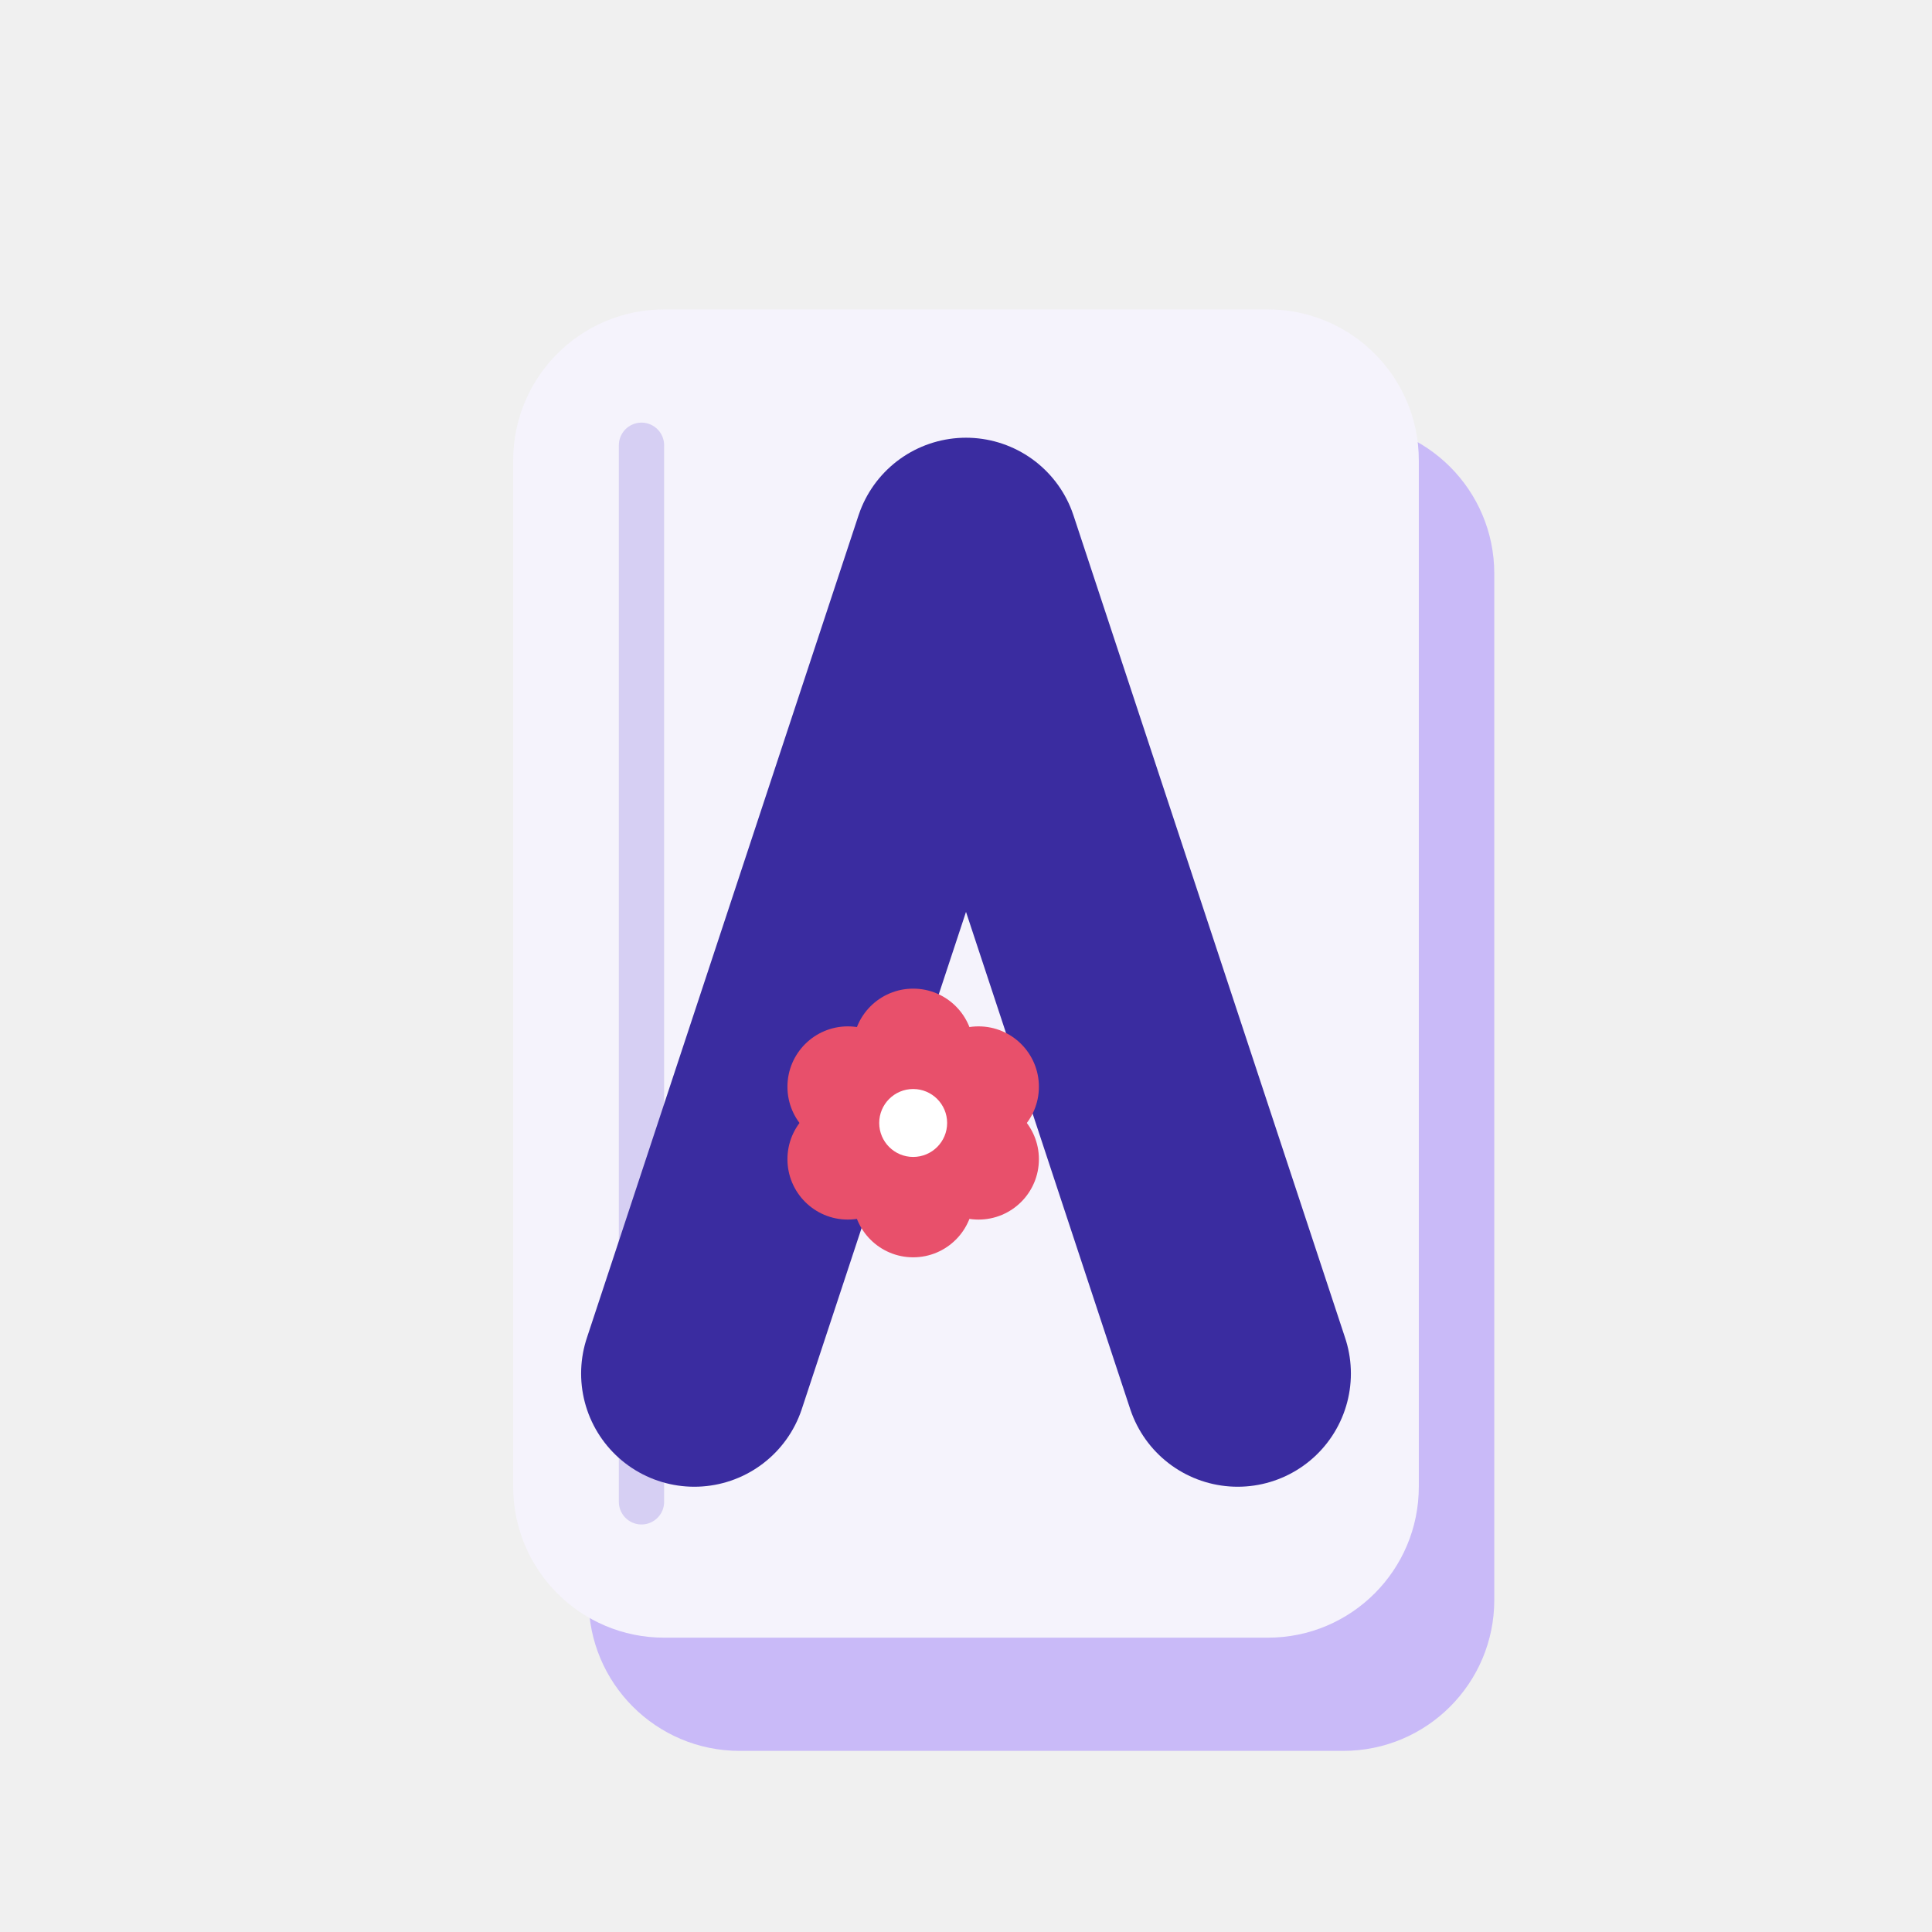
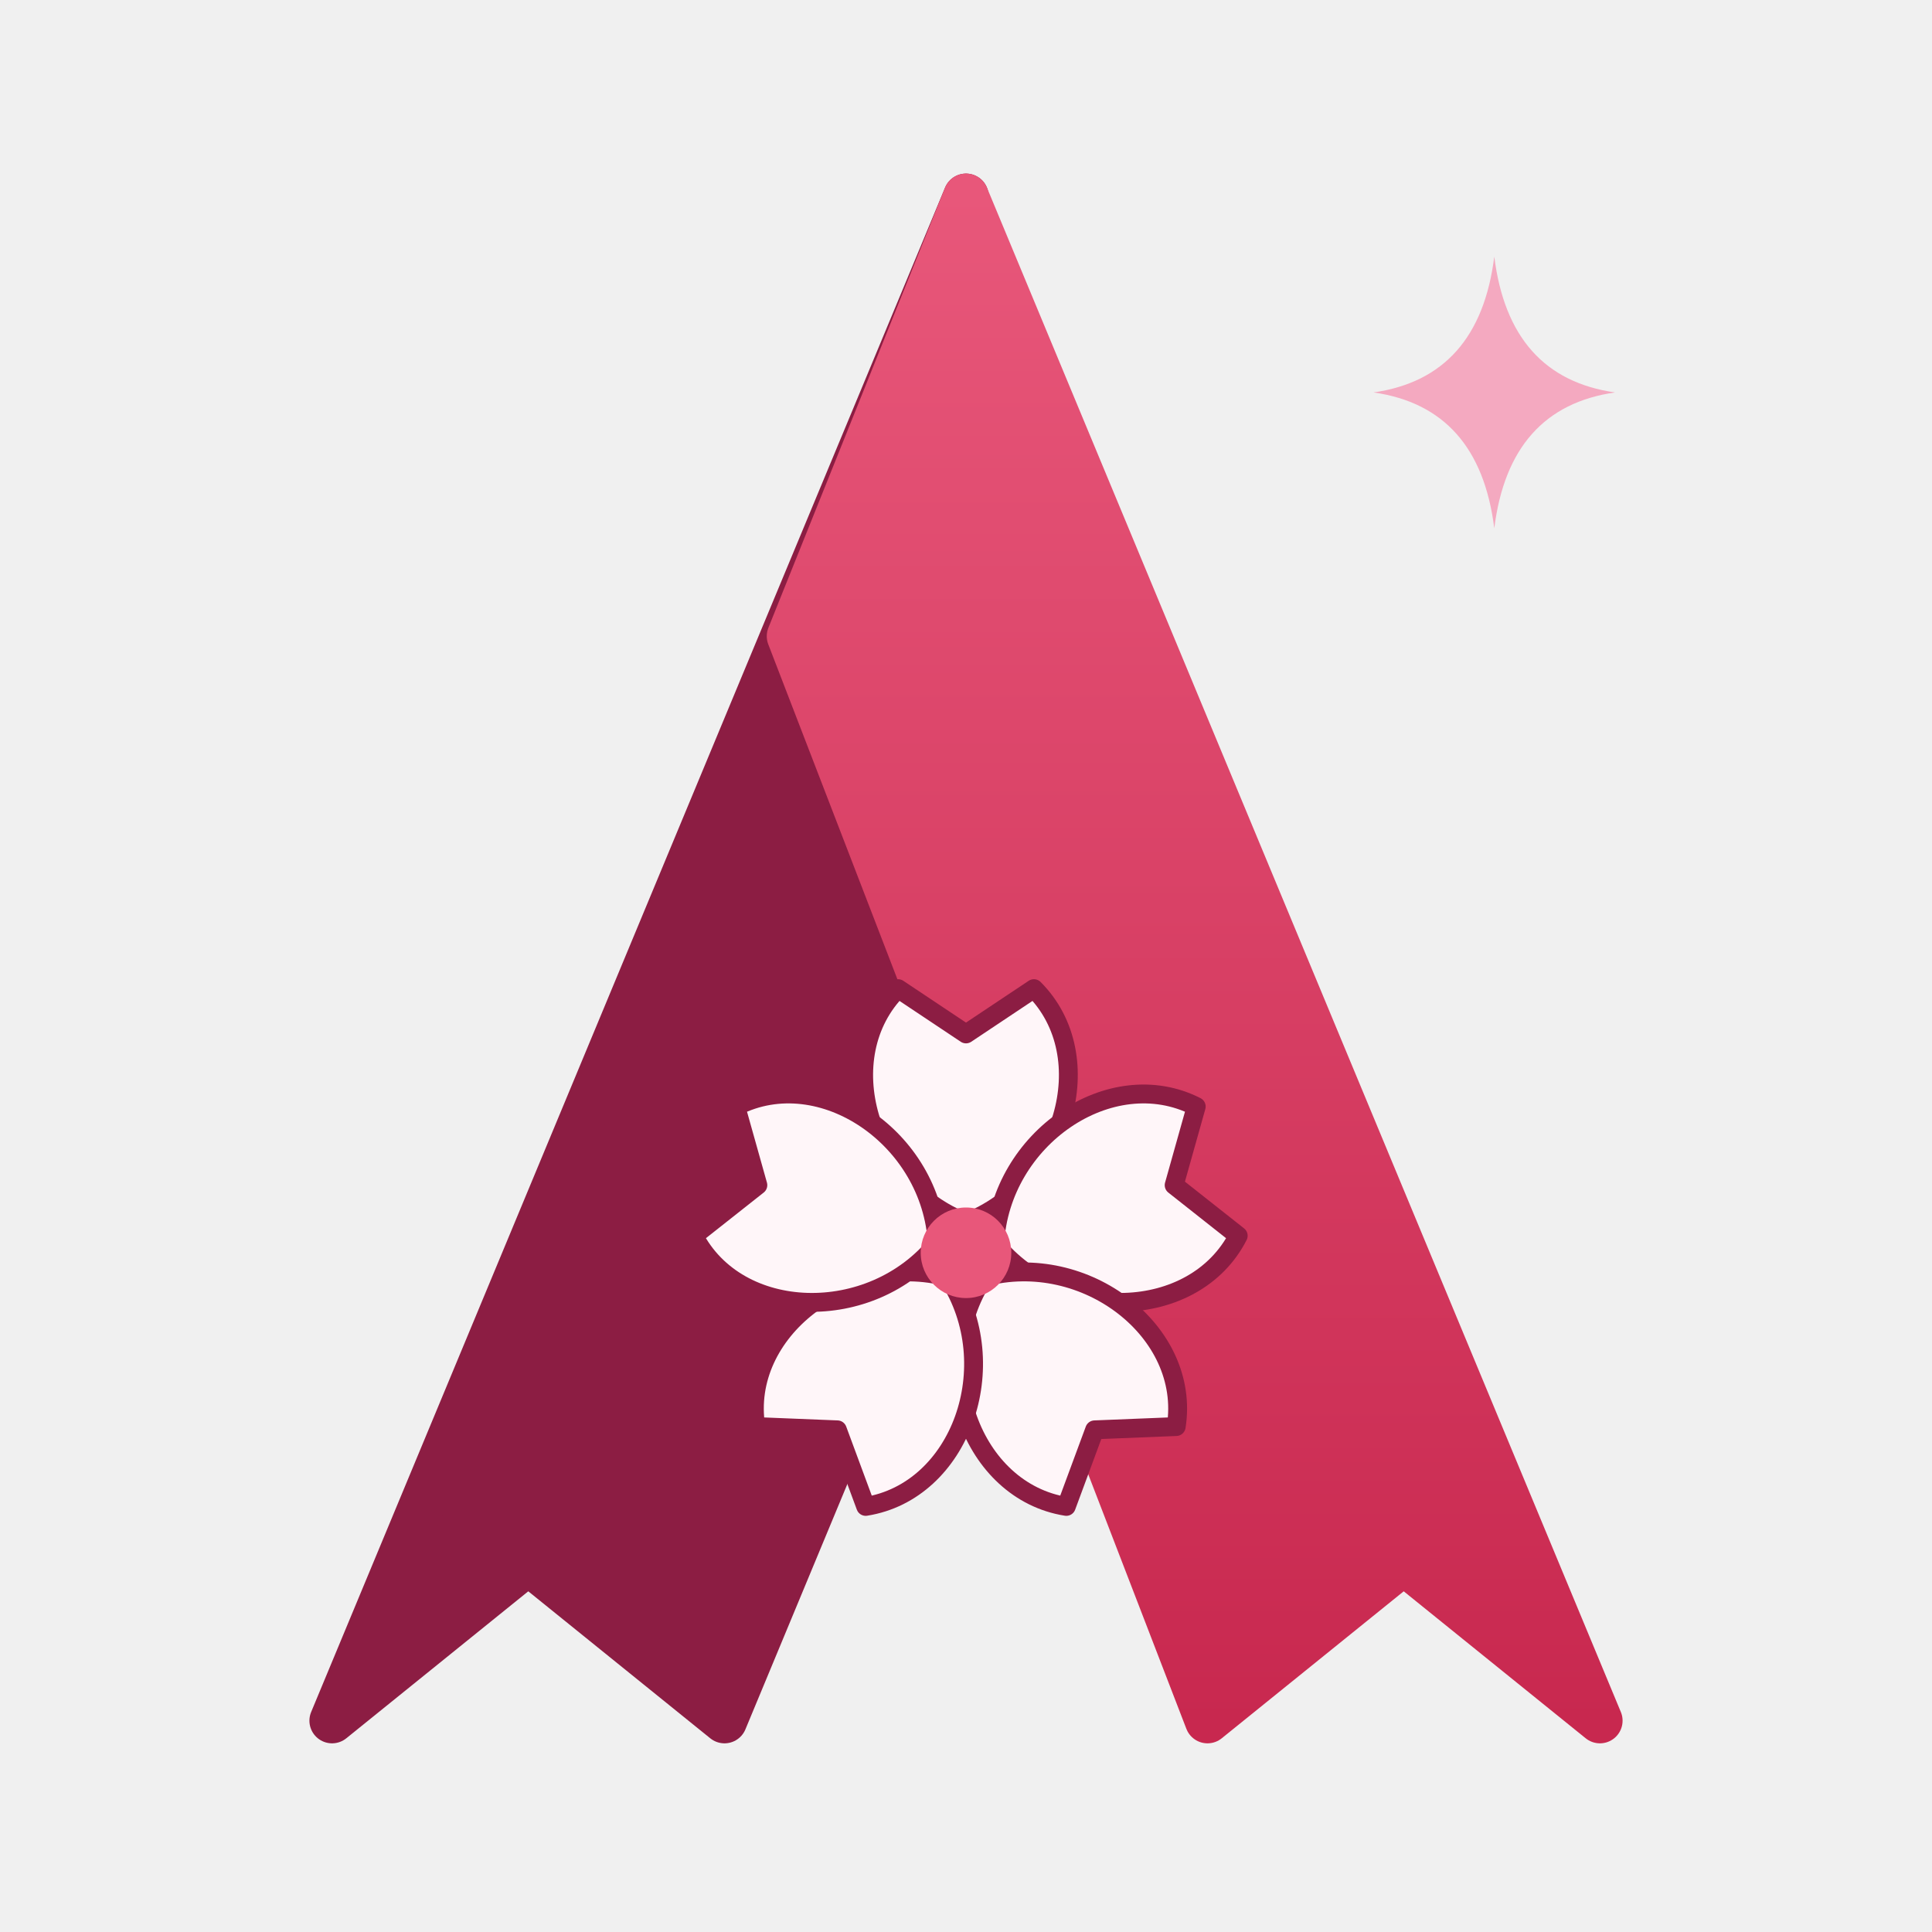
<svg xmlns="http://www.w3.org/2000/svg" viewBox="0 0 256 256" role="img" aria-label="Anitale">
-   <rect x="78" y="56" width="120" height="176" rx="20" fill="#c9baf8" />
-   <rect x="68" y="41" width="120" height="176" rx="20" fill="#f5f3fc" />
-   <line x1="85" y1="59" x2="85" y2="199" stroke="#d6cff3" stroke-width="6" stroke-linecap="round" />
-   <path d="M92 182 L128 73 L164 182" fill="none" stroke="#3a2ca0" stroke-width="30" stroke-linecap="round" stroke-linejoin="round" />
-   <g fill="#e8506b">
-     <circle cx="121" cy="139" r="8" />
-     <circle cx="129.66" cy="144" r="8" />
-     <circle cx="129.66" cy="153.6" r="8" />
-     <circle cx="121" cy="158.6" r="8" />
-     <circle cx="112.34" cy="153.6" r="8" />
-     <circle cx="112.34" cy="144" r="8" />
-     <circle cx="121" cy="148.8" r="10.5" />
+   <defs>
+     <linearGradient id="a-front" x1="0" y1="0" x2="0" y2="1">
+       <stop offset="0" stop-color="#e8577a" />
+       <stop offset="1" stop-color="#c8284f" />
+     </linearGradient>
+     <path id="a-petal" d="M0 -4 C-13 -9 -18 -26 -9 -35 L0 -29 L9 -35 C18 -26 13 -9 0 -4 Z" />
+   </defs>
+   <g stroke-linejoin="round" stroke-width="6">
+     <path d="M128 26 L44 228 L70 207 L96 228 L128 151 Z" fill="#8c1d43" stroke="#8c1d43" />
+     <path d="M128 26 L212 228 L186 207 L160 228 L104.6 84.3 Z" fill="url(#a-front)" stroke="url(#a-front)" />
  </g>
-   <circle cx="121" cy="148.8" r="4.5" fill="#fff" />
+   <g transform="translate(128 166)" fill="#fff6f9" stroke="#8c1d43" stroke-width="2.5" stroke-linejoin="round">
+     <use href="#a-petal" />
+     <use href="#a-petal" transform="rotate(72)" />
+     <use href="#a-petal" transform="rotate(144)" />
+     <use href="#a-petal" transform="rotate(216)" />
+     <use href="#a-petal" transform="rotate(288)" />
+   </g>
+   <circle cx="128" cy="166" r="6" fill="#e8577a" />
+   <path d="M198 34 Q200 50 214 52 Q200 54 198 70 Q196 54 182 52 Q196 50 198 34 Z" fill="#f4a9c0" />
</svg>
